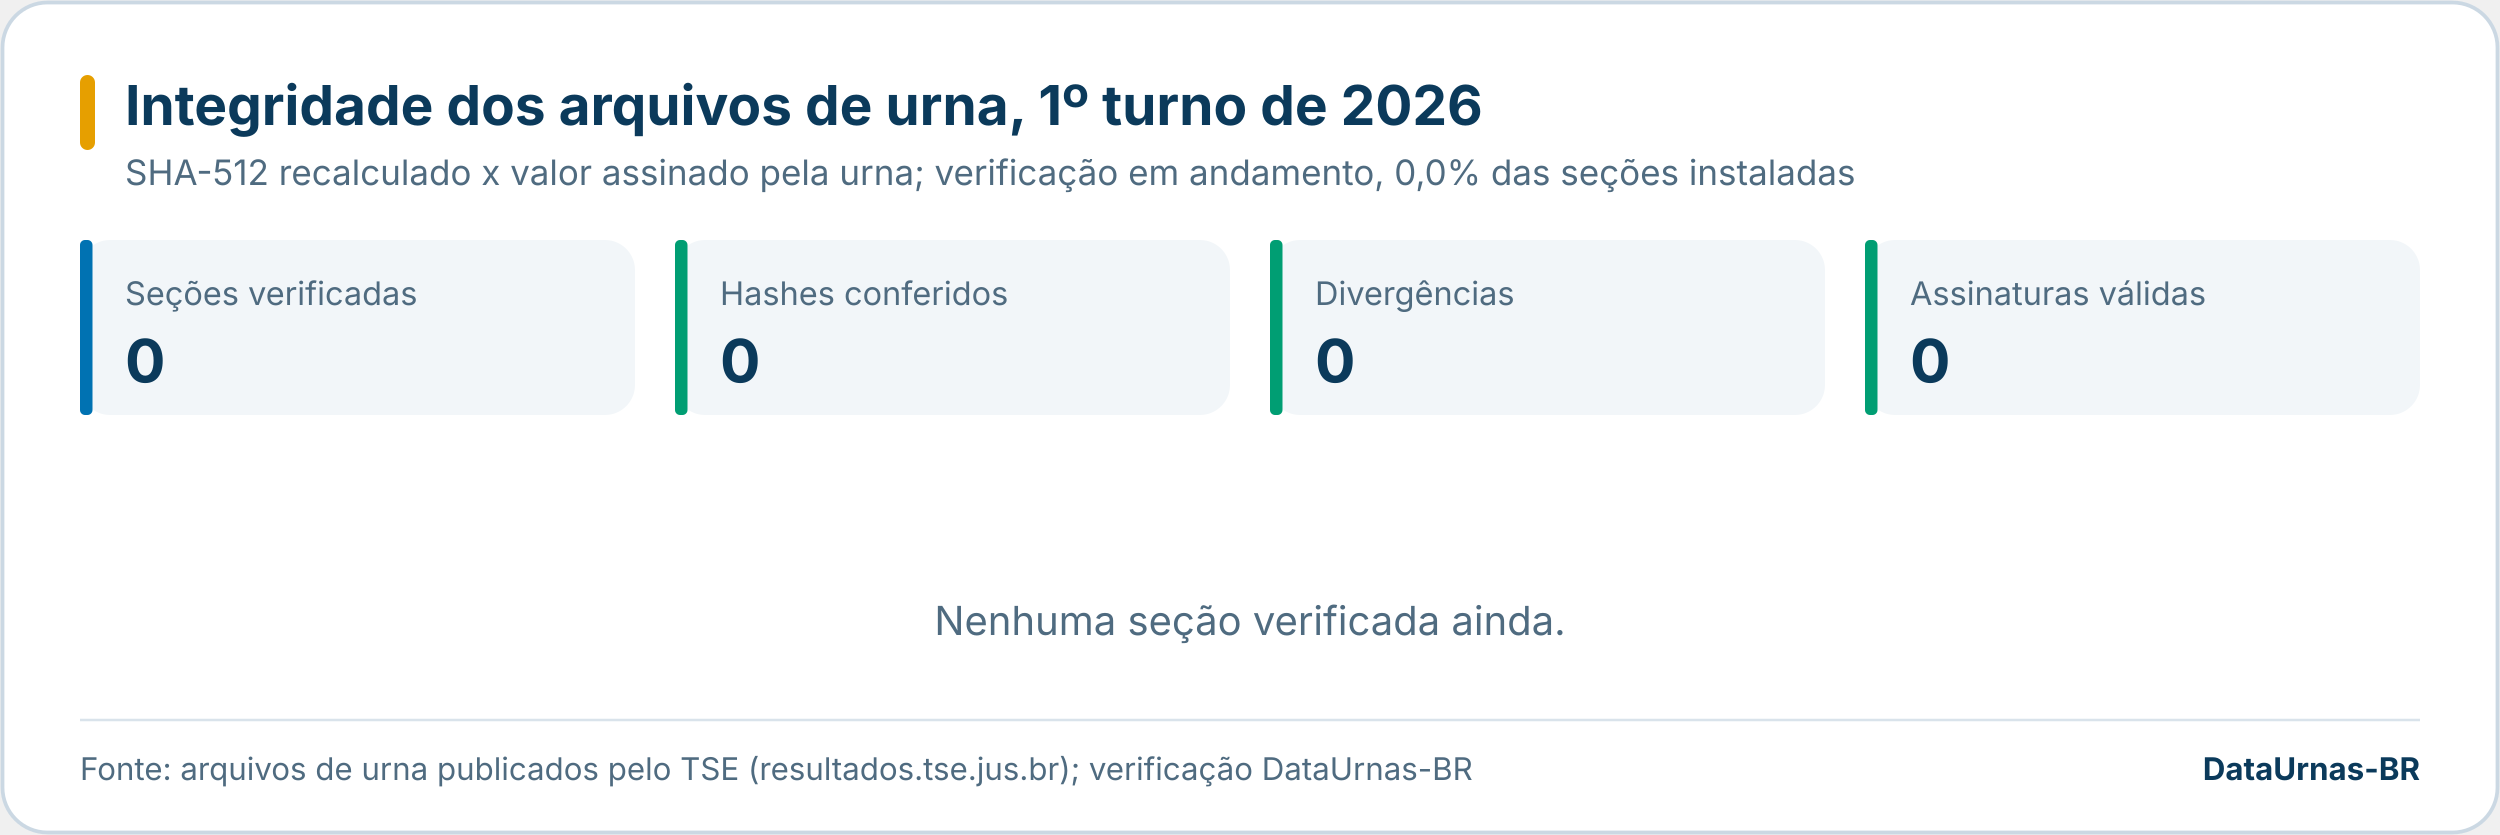
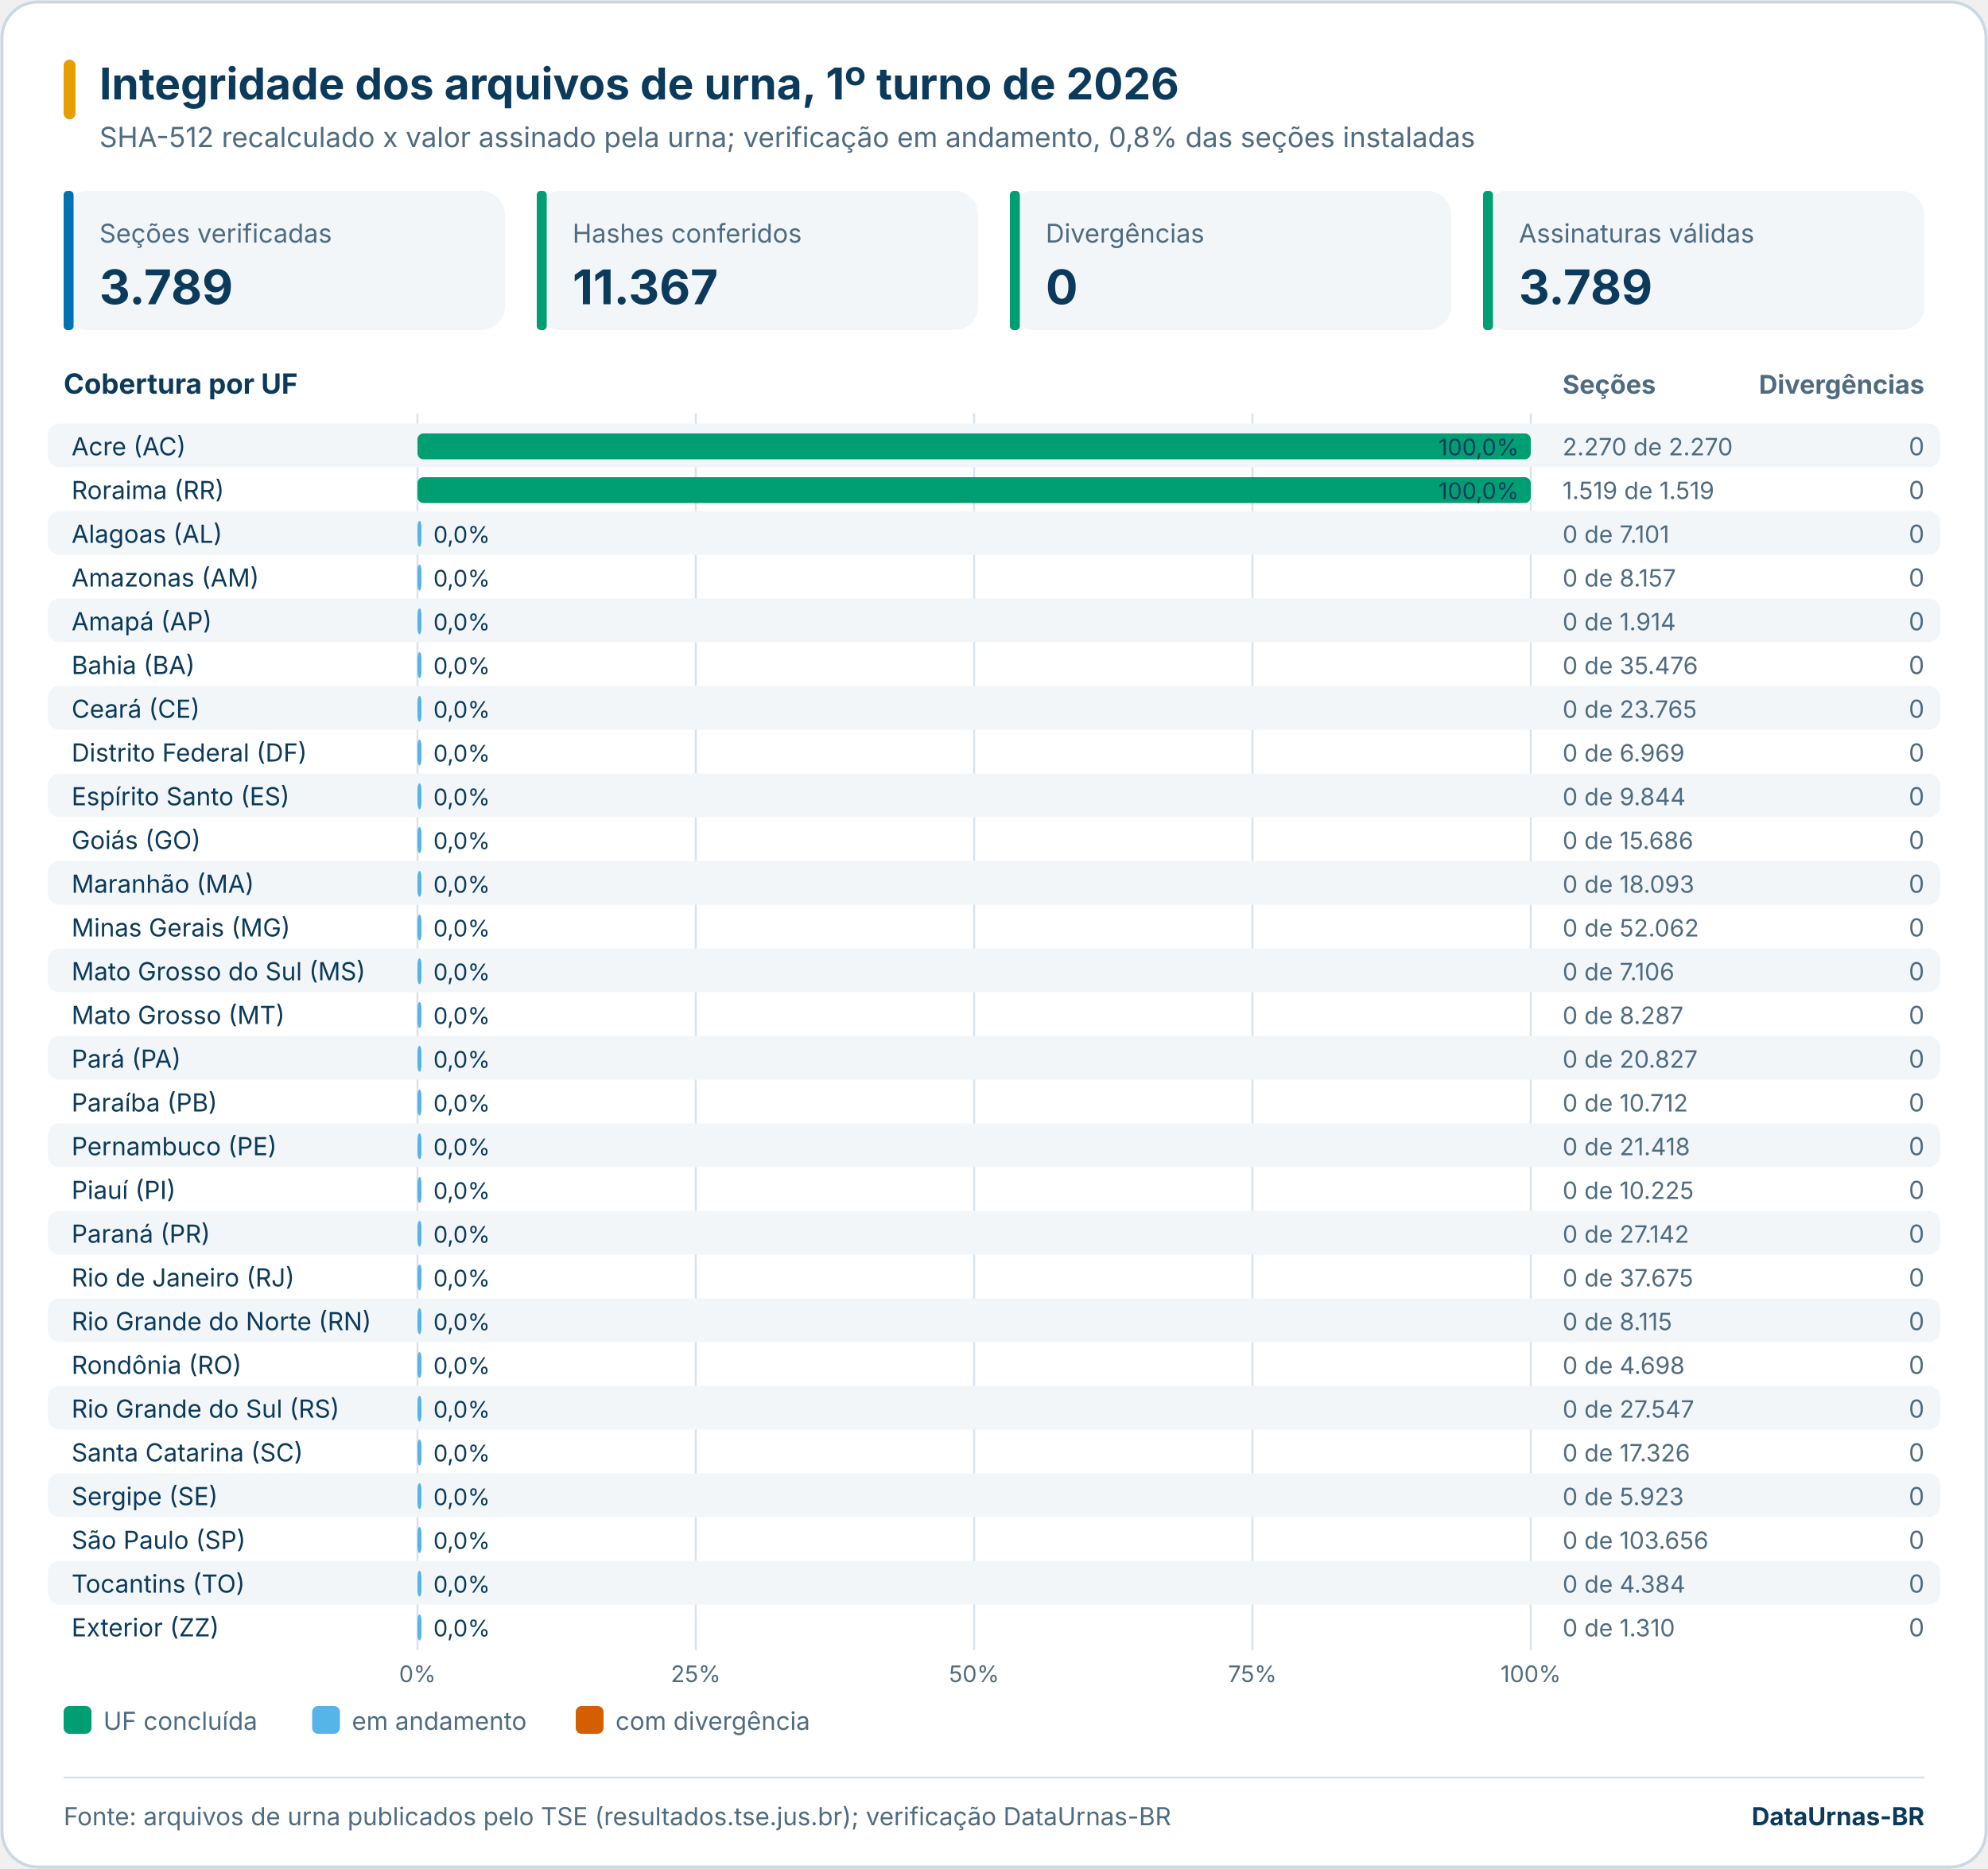
- <svg xmlns="http://www.w3.org/2000/svg" width="1000" height="334" viewBox="0 0 1000 334" role="img" aria-labelledby="titulo descricao">
-   <rect x="1" y="1" width="998" height="332" rx="18" fill="#FFFFFF" stroke="#CBD8E3" stroke-width="1.5" />
+ <svg xmlns="http://www.w3.org/2000/svg" width="1000" height="940" viewBox="0 0 1000 940" role="img" aria-labelledby="titulo descricao">
+   <rect x="1" y="1" width="998" height="938" rx="18" fill="#FFFFFF" stroke="#CBD8E3" stroke-width="1.5" />
  <g font-family="Inter, 'Helvetica Neue', Helvetica, Arial, sans-serif">
    <rect x="32.0" y="30.0" width="6.0" height="30.0" rx="3" fill="#E69F00" />
    <text x="50.0" y="50.0" font-size="22" font-weight="700" fill="#0B3A5B" text-anchor="start">Integridade dos arquivos de urna, 1º turno de 2026</text>
-     <text x="50.0" y="74.0" font-size="14" font-weight="400" fill="#4F6B80" text-anchor="start">SHA-512 recalculado x valor assinado pela urna; verificação em andamento, 0,0% das seções instaladas</text>
+     <text x="50.0" y="74.0" font-size="14" font-weight="400" fill="#4F6B80" text-anchor="start">SHA-512 recalculado x valor assinado pela urna; verificação em andamento, 0,8% das seções instaladas</text>
    <rect x="32.0" y="96.0" width="222.0" height="70.0" rx="12" fill="#F2F6F9" />
    <rect x="32.0" y="96.0" width="5.0" height="70.0" rx="2" fill="#0072B2" />
    <text x="50.0" y="122.0" font-size="13" font-weight="400" fill="#4F6B80" text-anchor="start">Seções verificadas</text>
-     <text x="50.0" y="153.0" font-size="24" font-weight="700" fill="#0B3A5B" text-anchor="start">0</text>
+     <text x="50.0" y="153.0" font-size="24" font-weight="700" fill="#0B3A5B" text-anchor="start">3.789</text>
    <rect x="270.0" y="96.0" width="222.0" height="70.0" rx="12" fill="#F2F6F9" />
    <rect x="270.0" y="96.0" width="5.0" height="70.0" rx="2" fill="#009E73" />
    <text x="288.0" y="122.0" font-size="13" font-weight="400" fill="#4F6B80" text-anchor="start">Hashes conferidos</text>
-     <text x="288.0" y="153.0" font-size="24" font-weight="700" fill="#0B3A5B" text-anchor="start">0</text>
+     <text x="288.0" y="153.0" font-size="24" font-weight="700" fill="#0B3A5B" text-anchor="start">11.367</text>
    <rect x="508.0" y="96.0" width="222.0" height="70.0" rx="12" fill="#F2F6F9" />
    <rect x="508.0" y="96.0" width="5.0" height="70.0" rx="2" fill="#009E73" />
    <text x="526.0" y="122.0" font-size="13" font-weight="400" fill="#4F6B80" text-anchor="start">Divergências</text>
    <text x="526.0" y="153.0" font-size="24" font-weight="700" fill="#0B3A5B" text-anchor="start">0</text>
    <rect x="746.0" y="96.0" width="222.0" height="70.0" rx="12" fill="#F2F6F9" />
    <rect x="746.0" y="96.0" width="5.0" height="70.0" rx="2" fill="#009E73" />
    <text x="764.0" y="122.0" font-size="13" font-weight="400" fill="#4F6B80" text-anchor="start">Assinaturas válidas</text>
-     <text x="764.0" y="153.0" font-size="24" font-weight="700" fill="#0B3A5B" text-anchor="start">0</text>
-     <text x="500.0" y="254.0" font-size="16" font-weight="400" fill="#4F6B80" text-anchor="middle">Nenhuma seção verificada ainda.</text>
-     <line x1="32" y1="288" x2="968" y2="288" stroke="#D9E3EB" stroke-width="1" />
-     <text x="32.0" y="312.0" font-size="12.5" font-weight="400" fill="#4F6B80" text-anchor="start">Fonte: arquivos de urna publicados pelo TSE (resultados.tse.jus.br); verificação DataUrnas-BR</text>
-     <text x="968.0" y="312.0" font-size="12.5" font-weight="700" fill="#0B3A5B" text-anchor="end">DataUrnas-BR</text>
+     <text x="764.0" y="153.0" font-size="24" font-weight="700" fill="#0B3A5B" text-anchor="start">3.789</text>
+     <text x="32.0" y="198.0" font-size="14" font-weight="700" fill="#0B3A5B" text-anchor="start">Cobertura por UF</text>
+     <text x="786.0" y="198.0" font-size="13" font-weight="700" fill="#4F6B80" text-anchor="start">Seções</text>
+     <text x="968.0" y="198.0" font-size="13" font-weight="700" fill="#4F6B80" text-anchor="end">Divergências</text>
+     <line x1="210.0" y1="208" x2="210.0" y2="830" stroke="#D9E3EB" stroke-width="1" />
+     <text x="210.0" y="846.0" font-size="11.5" font-weight="400" fill="#4F6B80" text-anchor="middle">0%</text>
+     <line x1="350.0" y1="208" x2="350.0" y2="830" stroke="#D9E3EB" stroke-width="1" />
+     <text x="350.0" y="846.0" font-size="11.5" font-weight="400" fill="#4F6B80" text-anchor="middle">25%</text>
+     <line x1="490.0" y1="208" x2="490.0" y2="830" stroke="#D9E3EB" stroke-width="1" />
+     <text x="490.0" y="846.0" font-size="11.5" font-weight="400" fill="#4F6B80" text-anchor="middle">50%</text>
+     <line x1="630.0" y1="208" x2="630.0" y2="830" stroke="#D9E3EB" stroke-width="1" />
+     <text x="630.0" y="846.0" font-size="11.5" font-weight="400" fill="#4F6B80" text-anchor="middle">75%</text>
+     <line x1="770.0" y1="208" x2="770.0" y2="830" stroke="#D9E3EB" stroke-width="1" />
+     <text x="770.0" y="846.0" font-size="11.5" font-weight="400" fill="#4F6B80" text-anchor="middle">100%</text>
+     <rect x="24.0" y="213.0" width="952.0" height="22.0" rx="6" fill="#F2F6F9" />
+     <text x="36.0" y="229.0" font-size="12.5" font-weight="400" fill="#0B3A5B" text-anchor="start">Acre (AC)</text>
+     <rect x="210.0" y="218.0" width="560.0" height="13.0" rx="3" fill="#009E73" />
+     <text x="764.0" y="229.0" font-size="11.5" font-weight="400" fill="#0B3A5B" text-anchor="end">100,0%</text>
+     <text x="786.0" y="229.0" font-size="12" font-weight="400" fill="#4F6B80" text-anchor="start">2.270 de 2.270</text>
+     <text x="968.0" y="229.0" font-size="12.5" font-weight="400" fill="#4F6B80" text-anchor="end">0</text>
+     <text x="36.0" y="251.0" font-size="12.5" font-weight="400" fill="#0B3A5B" text-anchor="start">Roraima (RR)</text>
+     <rect x="210.0" y="240.0" width="560.0" height="13.0" rx="3" fill="#009E73" />
+     <text x="764.0" y="251.0" font-size="11.5" font-weight="400" fill="#0B3A5B" text-anchor="end">100,0%</text>
+     <text x="786.0" y="251.0" font-size="12" font-weight="400" fill="#4F6B80" text-anchor="start">1.519 de 1.519</text>
+     <text x="968.0" y="251.0" font-size="12.5" font-weight="400" fill="#4F6B80" text-anchor="end">0</text>
+     <rect x="24.0" y="257.0" width="952.0" height="22.0" rx="6" fill="#F2F6F9" />
+     <text x="36.0" y="273.0" font-size="12.5" font-weight="400" fill="#0B3A5B" text-anchor="start">Alagoas (AL)</text>
+     <rect x="210.0" y="262.0" width="2.0" height="13.0" rx="3" fill="#56B4E9" />
+     <text x="218.0" y="273.0" font-size="11.5" font-weight="400" fill="#0B3A5B" text-anchor="start">0,0%</text>
+     <text x="786.0" y="273.0" font-size="12" font-weight="400" fill="#4F6B80" text-anchor="start">0 de 7.101</text>
+     <text x="968.0" y="273.0" font-size="12.5" font-weight="400" fill="#4F6B80" text-anchor="end">0</text>
+     <text x="36.0" y="295.0" font-size="12.5" font-weight="400" fill="#0B3A5B" text-anchor="start">Amazonas (AM)</text>
+     <rect x="210.0" y="284.0" width="2.0" height="13.0" rx="3" fill="#56B4E9" />
+     <text x="218.0" y="295.0" font-size="11.5" font-weight="400" fill="#0B3A5B" text-anchor="start">0,0%</text>
+     <text x="786.0" y="295.0" font-size="12" font-weight="400" fill="#4F6B80" text-anchor="start">0 de 8.157</text>
+     <text x="968.0" y="295.0" font-size="12.5" font-weight="400" fill="#4F6B80" text-anchor="end">0</text>
+     <rect x="24.0" y="301.0" width="952.0" height="22.0" rx="6" fill="#F2F6F9" />
+     <text x="36.0" y="317.0" font-size="12.5" font-weight="400" fill="#0B3A5B" text-anchor="start">Amapá (AP)</text>
+     <rect x="210.0" y="306.0" width="2.0" height="13.0" rx="3" fill="#56B4E9" />
+     <text x="218.0" y="317.0" font-size="11.5" font-weight="400" fill="#0B3A5B" text-anchor="start">0,0%</text>
+     <text x="786.0" y="317.0" font-size="12" font-weight="400" fill="#4F6B80" text-anchor="start">0 de 1.914</text>
+     <text x="968.0" y="317.0" font-size="12.5" font-weight="400" fill="#4F6B80" text-anchor="end">0</text>
+     <text x="36.0" y="339.0" font-size="12.5" font-weight="400" fill="#0B3A5B" text-anchor="start">Bahia (BA)</text>
+     <rect x="210.0" y="328.0" width="2.0" height="13.0" rx="3" fill="#56B4E9" />
+     <text x="218.0" y="339.0" font-size="11.5" font-weight="400" fill="#0B3A5B" text-anchor="start">0,0%</text>
+     <text x="786.0" y="339.0" font-size="12" font-weight="400" fill="#4F6B80" text-anchor="start">0 de 35.476</text>
+     <text x="968.0" y="339.0" font-size="12.5" font-weight="400" fill="#4F6B80" text-anchor="end">0</text>
+     <rect x="24.0" y="345.0" width="952.0" height="22.0" rx="6" fill="#F2F6F9" />
+     <text x="36.0" y="361.0" font-size="12.5" font-weight="400" fill="#0B3A5B" text-anchor="start">Ceará (CE)</text>
+     <rect x="210.0" y="350.0" width="2.0" height="13.0" rx="3" fill="#56B4E9" />
+     <text x="218.0" y="361.0" font-size="11.5" font-weight="400" fill="#0B3A5B" text-anchor="start">0,0%</text>
+     <text x="786.0" y="361.0" font-size="12" font-weight="400" fill="#4F6B80" text-anchor="start">0 de 23.765</text>
+     <text x="968.0" y="361.0" font-size="12.5" font-weight="400" fill="#4F6B80" text-anchor="end">0</text>
+     <text x="36.0" y="383.0" font-size="12.5" font-weight="400" fill="#0B3A5B" text-anchor="start">Distrito Federal (DF)</text>
+     <rect x="210.0" y="372.0" width="2.0" height="13.0" rx="3" fill="#56B4E9" />
+     <text x="218.0" y="383.0" font-size="11.5" font-weight="400" fill="#0B3A5B" text-anchor="start">0,0%</text>
+     <text x="786.0" y="383.0" font-size="12" font-weight="400" fill="#4F6B80" text-anchor="start">0 de 6.969</text>
+     <text x="968.0" y="383.0" font-size="12.5" font-weight="400" fill="#4F6B80" text-anchor="end">0</text>
+     <rect x="24.0" y="389.0" width="952.0" height="22.0" rx="6" fill="#F2F6F9" />
+     <text x="36.0" y="405.0" font-size="12.5" font-weight="400" fill="#0B3A5B" text-anchor="start">Espírito Santo (ES)</text>
+     <rect x="210.0" y="394.0" width="2.0" height="13.0" rx="3" fill="#56B4E9" />
+     <text x="218.0" y="405.0" font-size="11.5" font-weight="400" fill="#0B3A5B" text-anchor="start">0,0%</text>
+     <text x="786.0" y="405.0" font-size="12" font-weight="400" fill="#4F6B80" text-anchor="start">0 de 9.844</text>
+     <text x="968.0" y="405.0" font-size="12.5" font-weight="400" fill="#4F6B80" text-anchor="end">0</text>
+     <text x="36.0" y="427.0" font-size="12.5" font-weight="400" fill="#0B3A5B" text-anchor="start">Goiás (GO)</text>
+     <rect x="210.0" y="416.0" width="2.0" height="13.0" rx="3" fill="#56B4E9" />
+     <text x="218.0" y="427.0" font-size="11.5" font-weight="400" fill="#0B3A5B" text-anchor="start">0,0%</text>
+     <text x="786.0" y="427.0" font-size="12" font-weight="400" fill="#4F6B80" text-anchor="start">0 de 15.686</text>
+     <text x="968.0" y="427.0" font-size="12.5" font-weight="400" fill="#4F6B80" text-anchor="end">0</text>
+     <rect x="24.0" y="433.0" width="952.0" height="22.0" rx="6" fill="#F2F6F9" />
+     <text x="36.0" y="449.0" font-size="12.5" font-weight="400" fill="#0B3A5B" text-anchor="start">Maranhão (MA)</text>
+     <rect x="210.0" y="438.0" width="2.0" height="13.0" rx="3" fill="#56B4E9" />
+     <text x="218.0" y="449.0" font-size="11.5" font-weight="400" fill="#0B3A5B" text-anchor="start">0,0%</text>
+     <text x="786.0" y="449.0" font-size="12" font-weight="400" fill="#4F6B80" text-anchor="start">0 de 18.093</text>
+     <text x="968.0" y="449.0" font-size="12.5" font-weight="400" fill="#4F6B80" text-anchor="end">0</text>
+     <text x="36.0" y="471.0" font-size="12.5" font-weight="400" fill="#0B3A5B" text-anchor="start">Minas Gerais (MG)</text>
+     <rect x="210.0" y="460.0" width="2.0" height="13.0" rx="3" fill="#56B4E9" />
+     <text x="218.0" y="471.0" font-size="11.5" font-weight="400" fill="#0B3A5B" text-anchor="start">0,0%</text>
+     <text x="786.0" y="471.0" font-size="12" font-weight="400" fill="#4F6B80" text-anchor="start">0 de 52.062</text>
+     <text x="968.0" y="471.0" font-size="12.5" font-weight="400" fill="#4F6B80" text-anchor="end">0</text>
+     <rect x="24.0" y="477.0" width="952.0" height="22.0" rx="6" fill="#F2F6F9" />
+     <text x="36.0" y="493.0" font-size="12.5" font-weight="400" fill="#0B3A5B" text-anchor="start">Mato Grosso do Sul (MS)</text>
+     <rect x="210.0" y="482.0" width="2.0" height="13.0" rx="3" fill="#56B4E9" />
+     <text x="218.0" y="493.0" font-size="11.5" font-weight="400" fill="#0B3A5B" text-anchor="start">0,0%</text>
+     <text x="786.0" y="493.0" font-size="12" font-weight="400" fill="#4F6B80" text-anchor="start">0 de 7.106</text>
+     <text x="968.0" y="493.0" font-size="12.5" font-weight="400" fill="#4F6B80" text-anchor="end">0</text>
+     <text x="36.0" y="515.0" font-size="12.5" font-weight="400" fill="#0B3A5B" text-anchor="start">Mato Grosso (MT)</text>
+     <rect x="210.0" y="504.0" width="2.0" height="13.0" rx="3" fill="#56B4E9" />
+     <text x="218.0" y="515.0" font-size="11.5" font-weight="400" fill="#0B3A5B" text-anchor="start">0,0%</text>
+     <text x="786.0" y="515.0" font-size="12" font-weight="400" fill="#4F6B80" text-anchor="start">0 de 8.287</text>
+     <text x="968.0" y="515.0" font-size="12.5" font-weight="400" fill="#4F6B80" text-anchor="end">0</text>
+     <rect x="24.0" y="521.0" width="952.0" height="22.0" rx="6" fill="#F2F6F9" />
+     <text x="36.0" y="537.0" font-size="12.5" font-weight="400" fill="#0B3A5B" text-anchor="start">Pará (PA)</text>
+     <rect x="210.0" y="526.0" width="2.0" height="13.0" rx="3" fill="#56B4E9" />
+     <text x="218.0" y="537.0" font-size="11.5" font-weight="400" fill="#0B3A5B" text-anchor="start">0,0%</text>
+     <text x="786.0" y="537.0" font-size="12" font-weight="400" fill="#4F6B80" text-anchor="start">0 de 20.827</text>
+     <text x="968.0" y="537.0" font-size="12.5" font-weight="400" fill="#4F6B80" text-anchor="end">0</text>
+     <text x="36.0" y="559.0" font-size="12.5" font-weight="400" fill="#0B3A5B" text-anchor="start">Paraíba (PB)</text>
+     <rect x="210.0" y="548.0" width="2.0" height="13.0" rx="3" fill="#56B4E9" />
+     <text x="218.0" y="559.0" font-size="11.5" font-weight="400" fill="#0B3A5B" text-anchor="start">0,0%</text>
+     <text x="786.0" y="559.0" font-size="12" font-weight="400" fill="#4F6B80" text-anchor="start">0 de 10.712</text>
+     <text x="968.0" y="559.0" font-size="12.5" font-weight="400" fill="#4F6B80" text-anchor="end">0</text>
+     <rect x="24.0" y="565.0" width="952.0" height="22.0" rx="6" fill="#F2F6F9" />
+     <text x="36.0" y="581.0" font-size="12.5" font-weight="400" fill="#0B3A5B" text-anchor="start">Pernambuco (PE)</text>
+     <rect x="210.0" y="570.0" width="2.0" height="13.0" rx="3" fill="#56B4E9" />
+     <text x="218.0" y="581.0" font-size="11.5" font-weight="400" fill="#0B3A5B" text-anchor="start">0,0%</text>
+     <text x="786.0" y="581.0" font-size="12" font-weight="400" fill="#4F6B80" text-anchor="start">0 de 21.418</text>
+     <text x="968.0" y="581.0" font-size="12.5" font-weight="400" fill="#4F6B80" text-anchor="end">0</text>
+     <text x="36.0" y="603.0" font-size="12.5" font-weight="400" fill="#0B3A5B" text-anchor="start">Piauí (PI)</text>
+     <rect x="210.0" y="592.0" width="2.0" height="13.0" rx="3" fill="#56B4E9" />
+     <text x="218.0" y="603.0" font-size="11.5" font-weight="400" fill="#0B3A5B" text-anchor="start">0,0%</text>
+     <text x="786.0" y="603.0" font-size="12" font-weight="400" fill="#4F6B80" text-anchor="start">0 de 10.225</text>
+     <text x="968.0" y="603.0" font-size="12.5" font-weight="400" fill="#4F6B80" text-anchor="end">0</text>
+     <rect x="24.0" y="609.0" width="952.0" height="22.0" rx="6" fill="#F2F6F9" />
+     <text x="36.0" y="625.0" font-size="12.5" font-weight="400" fill="#0B3A5B" text-anchor="start">Paraná (PR)</text>
+     <rect x="210.0" y="614.0" width="2.0" height="13.0" rx="3" fill="#56B4E9" />
+     <text x="218.0" y="625.0" font-size="11.5" font-weight="400" fill="#0B3A5B" text-anchor="start">0,0%</text>
+     <text x="786.0" y="625.0" font-size="12" font-weight="400" fill="#4F6B80" text-anchor="start">0 de 27.142</text>
+     <text x="968.0" y="625.0" font-size="12.5" font-weight="400" fill="#4F6B80" text-anchor="end">0</text>
+     <text x="36.0" y="647.0" font-size="12.5" font-weight="400" fill="#0B3A5B" text-anchor="start">Rio de Janeiro (RJ)</text>
+     <rect x="210.0" y="636.0" width="2.0" height="13.0" rx="3" fill="#56B4E9" />
+     <text x="218.0" y="647.0" font-size="11.5" font-weight="400" fill="#0B3A5B" text-anchor="start">0,0%</text>
+     <text x="786.0" y="647.0" font-size="12" font-weight="400" fill="#4F6B80" text-anchor="start">0 de 37.675</text>
+     <text x="968.0" y="647.0" font-size="12.5" font-weight="400" fill="#4F6B80" text-anchor="end">0</text>
+     <rect x="24.0" y="653.0" width="952.0" height="22.0" rx="6" fill="#F2F6F9" />
+     <text x="36.0" y="669.0" font-size="12.5" font-weight="400" fill="#0B3A5B" text-anchor="start">Rio Grande do Norte (RN)</text>
+     <rect x="210.0" y="658.0" width="2.0" height="13.0" rx="3" fill="#56B4E9" />
+     <text x="218.0" y="669.0" font-size="11.5" font-weight="400" fill="#0B3A5B" text-anchor="start">0,0%</text>
+     <text x="786.0" y="669.0" font-size="12" font-weight="400" fill="#4F6B80" text-anchor="start">0 de 8.115</text>
+     <text x="968.0" y="669.0" font-size="12.5" font-weight="400" fill="#4F6B80" text-anchor="end">0</text>
+     <text x="36.0" y="691.0" font-size="12.5" font-weight="400" fill="#0B3A5B" text-anchor="start">Rondônia (RO)</text>
+     <rect x="210.0" y="680.0" width="2.0" height="13.0" rx="3" fill="#56B4E9" />
+     <text x="218.0" y="691.0" font-size="11.5" font-weight="400" fill="#0B3A5B" text-anchor="start">0,0%</text>
+     <text x="786.0" y="691.0" font-size="12" font-weight="400" fill="#4F6B80" text-anchor="start">0 de 4.698</text>
+     <text x="968.0" y="691.0" font-size="12.5" font-weight="400" fill="#4F6B80" text-anchor="end">0</text>
+     <rect x="24.0" y="697.0" width="952.0" height="22.0" rx="6" fill="#F2F6F9" />
+     <text x="36.0" y="713.0" font-size="12.5" font-weight="400" fill="#0B3A5B" text-anchor="start">Rio Grande do Sul (RS)</text>
+     <rect x="210.0" y="702.0" width="2.0" height="13.0" rx="3" fill="#56B4E9" />
+     <text x="218.0" y="713.0" font-size="11.5" font-weight="400" fill="#0B3A5B" text-anchor="start">0,0%</text>
+     <text x="786.0" y="713.0" font-size="12" font-weight="400" fill="#4F6B80" text-anchor="start">0 de 27.547</text>
+     <text x="968.0" y="713.0" font-size="12.5" font-weight="400" fill="#4F6B80" text-anchor="end">0</text>
+     <text x="36.0" y="735.0" font-size="12.5" font-weight="400" fill="#0B3A5B" text-anchor="start">Santa Catarina (SC)</text>
+     <rect x="210.0" y="724.0" width="2.0" height="13.0" rx="3" fill="#56B4E9" />
+     <text x="218.0" y="735.0" font-size="11.5" font-weight="400" fill="#0B3A5B" text-anchor="start">0,0%</text>
+     <text x="786.0" y="735.0" font-size="12" font-weight="400" fill="#4F6B80" text-anchor="start">0 de 17.326</text>
+     <text x="968.0" y="735.0" font-size="12.5" font-weight="400" fill="#4F6B80" text-anchor="end">0</text>
+     <rect x="24.0" y="741.0" width="952.0" height="22.0" rx="6" fill="#F2F6F9" />
+     <text x="36.0" y="757.0" font-size="12.5" font-weight="400" fill="#0B3A5B" text-anchor="start">Sergipe (SE)</text>
+     <rect x="210.0" y="746.0" width="2.0" height="13.0" rx="3" fill="#56B4E9" />
+     <text x="218.0" y="757.0" font-size="11.5" font-weight="400" fill="#0B3A5B" text-anchor="start">0,0%</text>
+     <text x="786.0" y="757.0" font-size="12" font-weight="400" fill="#4F6B80" text-anchor="start">0 de 5.923</text>
+     <text x="968.0" y="757.0" font-size="12.5" font-weight="400" fill="#4F6B80" text-anchor="end">0</text>
+     <text x="36.0" y="779.0" font-size="12.5" font-weight="400" fill="#0B3A5B" text-anchor="start">São Paulo (SP)</text>
+     <rect x="210.0" y="768.0" width="2.0" height="13.0" rx="3" fill="#56B4E9" />
+     <text x="218.0" y="779.0" font-size="11.5" font-weight="400" fill="#0B3A5B" text-anchor="start">0,0%</text>
+     <text x="786.0" y="779.0" font-size="12" font-weight="400" fill="#4F6B80" text-anchor="start">0 de 103.656</text>
+     <text x="968.0" y="779.0" font-size="12.5" font-weight="400" fill="#4F6B80" text-anchor="end">0</text>
+     <rect x="24.0" y="785.0" width="952.0" height="22.0" rx="6" fill="#F2F6F9" />
+     <text x="36.0" y="801.0" font-size="12.5" font-weight="400" fill="#0B3A5B" text-anchor="start">Tocantins (TO)</text>
+     <rect x="210.0" y="790.0" width="2.0" height="13.0" rx="3" fill="#56B4E9" />
+     <text x="218.0" y="801.0" font-size="11.5" font-weight="400" fill="#0B3A5B" text-anchor="start">0,0%</text>
+     <text x="786.0" y="801.0" font-size="12" font-weight="400" fill="#4F6B80" text-anchor="start">0 de 4.384</text>
+     <text x="968.0" y="801.0" font-size="12.5" font-weight="400" fill="#4F6B80" text-anchor="end">0</text>
+     <text x="36.0" y="823.0" font-size="12.5" font-weight="400" fill="#0B3A5B" text-anchor="start">Exterior (ZZ)</text>
+     <rect x="210.0" y="812.0" width="2.0" height="13.0" rx="3" fill="#56B4E9" />
+     <text x="218.0" y="823.0" font-size="11.5" font-weight="400" fill="#0B3A5B" text-anchor="start">0,0%</text>
+     <text x="786.0" y="823.0" font-size="12" font-weight="400" fill="#4F6B80" text-anchor="start">0 de 1.310</text>
+     <text x="968.0" y="823.0" font-size="12.5" font-weight="400" fill="#4F6B80" text-anchor="end">0</text>
+     <rect x="32.0" y="858.0" width="14.0" height="14.0" rx="3" fill="#009E73" />
+     <text x="52.0" y="870.0" font-size="12.5" font-weight="400" fill="#4F6B80" text-anchor="start">UF concluída</text>
+     <rect x="157.0" y="858.0" width="14.0" height="14.0" rx="3" fill="#56B4E9" />
+     <text x="177.0" y="870.0" font-size="12.5" font-weight="400" fill="#4F6B80" text-anchor="start">em andamento</text>
+     <rect x="289.6" y="858.0" width="14.0" height="14.0" rx="3" fill="#D55E00" />
+     <text x="309.6" y="870.0" font-size="12.5" font-weight="400" fill="#4F6B80" text-anchor="start">com divergência</text>
+     <line x1="32" y1="894" x2="968" y2="894" stroke="#D9E3EB" stroke-width="1" />
+     <text x="32.0" y="918.0" font-size="12.5" font-weight="400" fill="#4F6B80" text-anchor="start">Fonte: arquivos de urna publicados pelo TSE (resultados.tse.jus.br); verificação DataUrnas-BR</text>
+     <text x="968.0" y="918.0" font-size="12.5" font-weight="700" fill="#0B3A5B" text-anchor="end">DataUrnas-BR</text>
  </g>
</svg>
